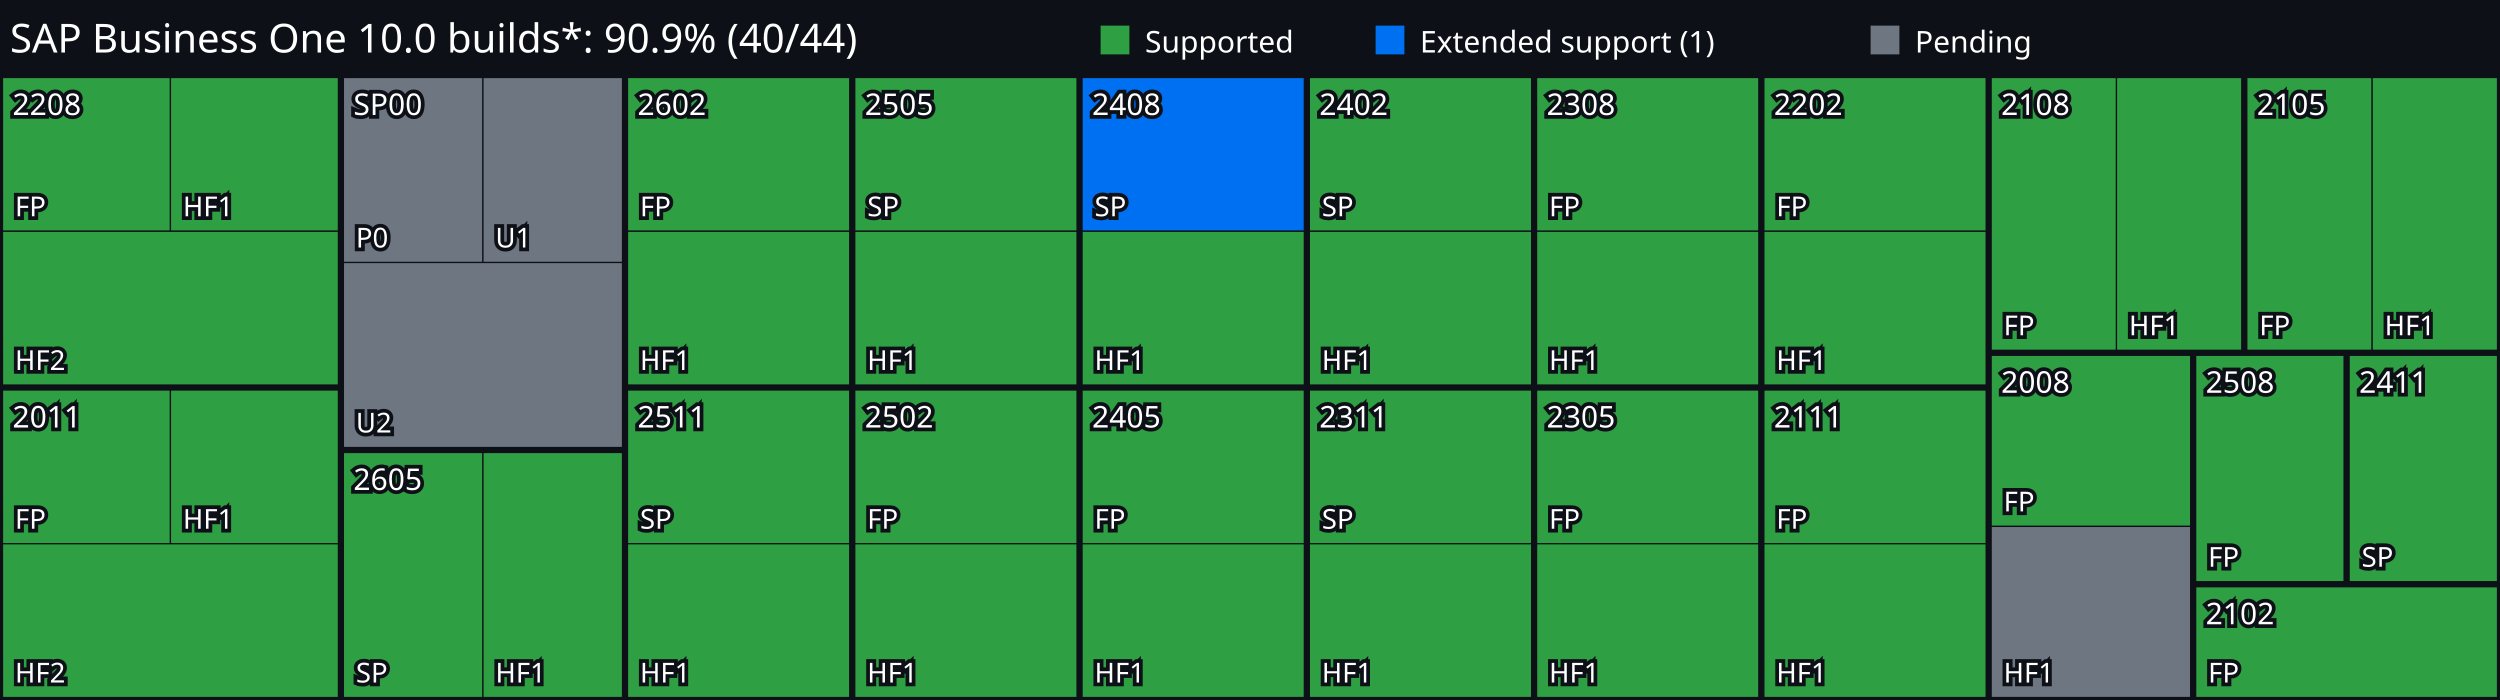
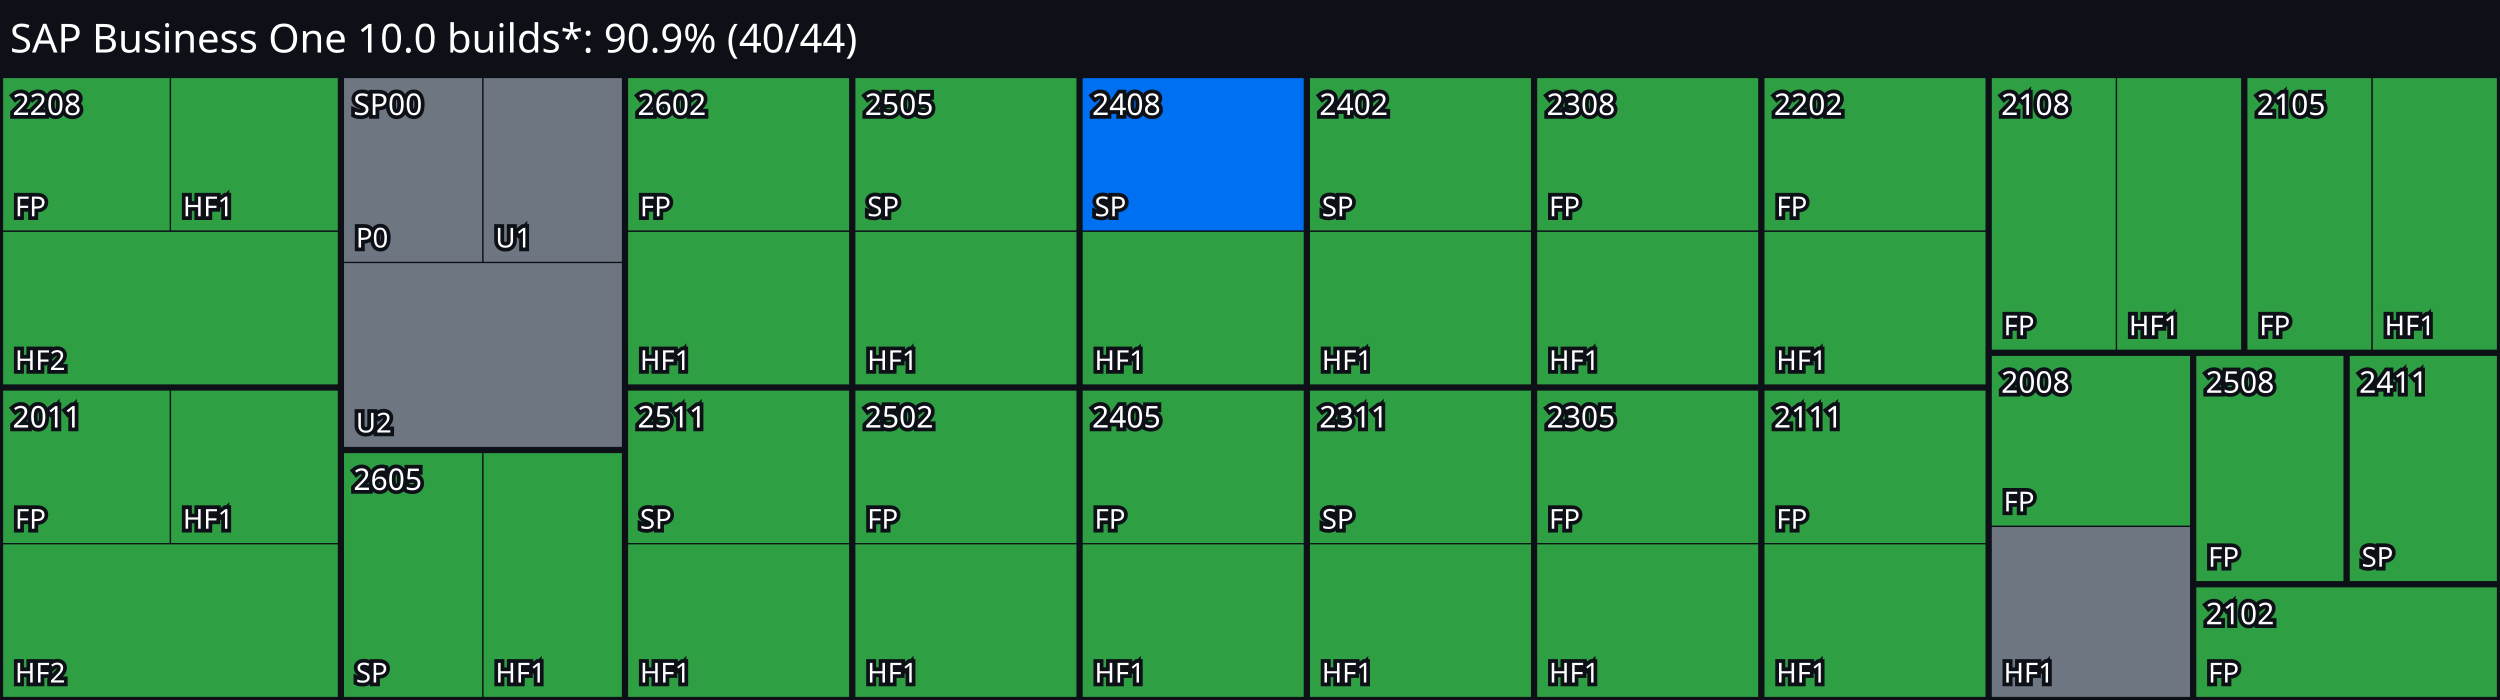
<svg xmlns="http://www.w3.org/2000/svg" viewBox="0 0 1000 280" width="1000" height="280">
-   <style>.bg{fill:#0d1117;stroke:#0d1117}.bd{stroke:#0d1117}.ti{fill:#ffffff;stroke:#0d1117}@media (prefers-color-scheme:light){.bg{fill:#ffffff;stroke:#ffffff}.bd{stroke:#ffffff}.ti{fill:#1f2328;stroke:#ffffff}}</style>
-   <rect class="bg" x="0.00" y="0.00" width="1000.00" height="280.00" stroke-width="0" />
-   <text class="ti" x="4.00" y="21.00" font-family="sans-serif" font-size="16" stroke-width="3" paint-order="stroke">SAP Business One 10.0 builds*: 90.9% (40/44)</text>
-   <rect class="bd" x="440.00" y="10.00" width="12.00" height="12.00" fill="#2ea043" stroke-width="0.5" />
-   <text class="ti" x="458.00" y="21.00" font-family="sans-serif" font-size="12" stroke-width="3" paint-order="stroke">Supported</text>
-   <rect class="bd" x="550.00" y="10.00" width="12.00" height="12.00" fill="#0070F2" stroke-width="0.5" />
-   <text class="ti" x="568.00" y="21.00" font-family="sans-serif" font-size="12" stroke-width="3" paint-order="stroke">Extended support (1)</text>
-   <rect class="bd" x="748.00" y="10.00" width="12.00" height="12.00" fill="#6e7681" stroke-width="0.5" />
-   <text class="ti" x="766.00" y="21.00" font-family="sans-serif" font-size="12" stroke-width="3" paint-order="stroke">Pending</text>
+   <rect x="0.00" y="0.00" width="1000.00" height="280.00" fill="#0d1117" stroke="#0d1117" stroke-width="0" />
+   <text x="4.00" y="21.00" font-family="sans-serif" font-size="16" fill="#ffffff" stroke="#0d1117" stroke-width="3" paint-order="stroke">SAP Business One 10.0 builds*: 90.9% (40/44)</text>
  <g>
-     <rect class="bd" x="1.00" y="31.00" width="67.18" height="61.50" fill="#2ea043" stroke-width="0.5" />
+     <rect x="1.00" y="31.00" width="67.18" height="61.50" fill="#2ea043" stroke="#0d1117" stroke-width="0.5" />
    <text x="6.00" y="86.50" font-family="sans-serif" font-size="11" fill="#ffffff" stroke="#0d1117" stroke-width="3" paint-order="stroke">FP</text>
-     <rect class="bd" x="68.18" y="31.00" width="67.18" height="61.50" fill="#2ea043" stroke-width="0.5" />
+     <rect x="68.18" y="31.00" width="67.18" height="61.50" fill="#2ea043" stroke="#0d1117" stroke-width="0.5" />
    <text x="73.18" y="86.50" font-family="sans-serif" font-size="11" fill="#ffffff" stroke="#0d1117" stroke-width="3" paint-order="stroke">HF1</text>
-     <rect class="bd" x="1.00" y="92.50" width="134.36" height="61.50" fill="#2ea043" stroke-width="0.5" />
+     <rect x="1.00" y="92.50" width="134.36" height="61.50" fill="#2ea043" stroke="#0d1117" stroke-width="0.5" />
    <text x="6.00" y="148.00" font-family="sans-serif" font-size="11" fill="#ffffff" stroke="#0d1117" stroke-width="3" paint-order="stroke">HF2</text>
-     <rect class="bd" x="0.00" y="30.00" width="136.36" height="125.00" fill="none" stroke-width="2" />
+     <rect x="0.00" y="30.00" width="136.36" height="125.00" fill="none" stroke="#0d1117" stroke-width="2" />
    <text x="5.00" y="46.00" font-family="sans-serif" font-size="12" fill="#ffffff" stroke="#0d1117" stroke-width="3" paint-order="stroke">2208</text>
  </g>
  <g>
-     <rect class="bd" x="1.00" y="156.00" width="67.18" height="61.50" fill="#2ea043" stroke-width="0.5" />
+     <rect x="1.00" y="156.00" width="67.18" height="61.50" fill="#2ea043" stroke="#0d1117" stroke-width="0.5" />
    <text x="6.00" y="211.50" font-family="sans-serif" font-size="11" fill="#ffffff" stroke="#0d1117" stroke-width="3" paint-order="stroke">FP</text>
-     <rect class="bd" x="68.18" y="156.00" width="67.18" height="61.50" fill="#2ea043" stroke-width="0.5" />
+     <rect x="68.18" y="156.00" width="67.18" height="61.50" fill="#2ea043" stroke="#0d1117" stroke-width="0.5" />
    <text x="73.18" y="211.50" font-family="sans-serif" font-size="11" fill="#ffffff" stroke="#0d1117" stroke-width="3" paint-order="stroke">HF1</text>
-     <rect class="bd" x="1.00" y="217.50" width="134.36" height="61.50" fill="#2ea043" stroke-width="0.5" />
+     <rect x="1.00" y="217.50" width="134.36" height="61.50" fill="#2ea043" stroke="#0d1117" stroke-width="0.5" />
    <text x="6.00" y="273.00" font-family="sans-serif" font-size="11" fill="#ffffff" stroke="#0d1117" stroke-width="3" paint-order="stroke">HF2</text>
-     <rect class="bd" x="0.00" y="155.00" width="136.36" height="125.00" fill="none" stroke-width="2" />
+     <rect x="0.00" y="155.00" width="136.36" height="125.00" fill="none" stroke="#0d1117" stroke-width="2" />
    <text x="5.00" y="171.00" font-family="sans-serif" font-size="12" fill="#ffffff" stroke="#0d1117" stroke-width="3" paint-order="stroke">2011</text>
  </g>
  <g>
-     <rect class="bd" x="137.36" y="31.00" width="55.82" height="74.00" fill="#6e7681" stroke-width="0.5" />
+     <rect x="137.36" y="31.00" width="55.82" height="74.00" fill="#6e7681" stroke="#0d1117" stroke-width="0.5" />
    <text x="142.36" y="99.00" font-family="sans-serif" font-size="11" fill="#ffffff" stroke="#0d1117" stroke-width="3" paint-order="stroke">P0</text>
-     <rect class="bd" x="193.18" y="31.00" width="55.82" height="74.00" fill="#6e7681" stroke-width="0.5" />
+     <rect x="193.18" y="31.00" width="55.82" height="74.00" fill="#6e7681" stroke="#0d1117" stroke-width="0.5" />
    <text x="198.18" y="99.00" font-family="sans-serif" font-size="11" fill="#ffffff" stroke="#0d1117" stroke-width="3" paint-order="stroke">U1</text>
-     <rect class="bd" x="137.36" y="105.00" width="111.64" height="74.00" fill="#6e7681" stroke-width="0.5" />
+     <rect x="137.36" y="105.00" width="111.64" height="74.00" fill="#6e7681" stroke="#0d1117" stroke-width="0.5" />
    <text x="142.36" y="173.00" font-family="sans-serif" font-size="11" fill="#ffffff" stroke="#0d1117" stroke-width="3" paint-order="stroke">U2</text>
-     <rect class="bd" x="136.36" y="30.00" width="113.64" height="150.00" fill="none" stroke-width="2" />
+     <rect x="136.36" y="30.00" width="113.64" height="150.00" fill="none" stroke="#0d1117" stroke-width="2" />
    <text x="141.36" y="46.00" font-family="sans-serif" font-size="12" fill="#ffffff" stroke="#0d1117" stroke-width="3" paint-order="stroke">SP00</text>
  </g>
  <g>
-     <rect class="bd" x="137.36" y="181.00" width="55.82" height="98.00" fill="#2ea043" stroke-width="0.5" />
+     <rect x="137.36" y="181.00" width="55.82" height="98.00" fill="#2ea043" stroke="#0d1117" stroke-width="0.5" />
    <text x="142.36" y="273.00" font-family="sans-serif" font-size="11" fill="#ffffff" stroke="#0d1117" stroke-width="3" paint-order="stroke">SP</text>
-     <rect class="bd" x="193.18" y="181.00" width="55.82" height="98.00" fill="#2ea043" stroke-width="0.5" />
+     <rect x="193.18" y="181.00" width="55.82" height="98.00" fill="#2ea043" stroke="#0d1117" stroke-width="0.5" />
    <text x="198.18" y="273.00" font-family="sans-serif" font-size="11" fill="#ffffff" stroke="#0d1117" stroke-width="3" paint-order="stroke">HF1</text>
-     <rect class="bd" x="136.36" y="180.00" width="113.64" height="100.00" fill="none" stroke-width="2" />
+     <rect x="136.36" y="180.00" width="113.64" height="100.00" fill="none" stroke="#0d1117" stroke-width="2" />
    <text x="141.36" y="196.00" font-family="sans-serif" font-size="12" fill="#ffffff" stroke="#0d1117" stroke-width="3" paint-order="stroke">2605</text>
  </g>
  <g>
-     <rect class="bd" x="251.00" y="31.00" width="88.91" height="61.50" fill="#2ea043" stroke-width="0.5" />
+     <rect x="251.00" y="31.00" width="88.91" height="61.50" fill="#2ea043" stroke="#0d1117" stroke-width="0.5" />
    <text x="256.00" y="86.50" font-family="sans-serif" font-size="11" fill="#ffffff" stroke="#0d1117" stroke-width="3" paint-order="stroke">FP</text>
-     <rect class="bd" x="251.00" y="92.50" width="88.91" height="61.50" fill="#2ea043" stroke-width="0.5" />
+     <rect x="251.00" y="92.50" width="88.91" height="61.50" fill="#2ea043" stroke="#0d1117" stroke-width="0.5" />
    <text x="256.00" y="148.00" font-family="sans-serif" font-size="11" fill="#ffffff" stroke="#0d1117" stroke-width="3" paint-order="stroke">HF1</text>
-     <rect class="bd" x="250.00" y="30.00" width="90.91" height="125.00" fill="none" stroke-width="2" />
+     <rect x="250.00" y="30.00" width="90.91" height="125.00" fill="none" stroke="#0d1117" stroke-width="2" />
    <text x="255.00" y="46.00" font-family="sans-serif" font-size="12" fill="#ffffff" stroke="#0d1117" stroke-width="3" paint-order="stroke">2602</text>
  </g>
  <g>
-     <rect class="bd" x="251.00" y="156.00" width="88.91" height="61.50" fill="#2ea043" stroke-width="0.5" />
+     <rect x="251.00" y="156.00" width="88.91" height="61.50" fill="#2ea043" stroke="#0d1117" stroke-width="0.5" />
    <text x="256.00" y="211.50" font-family="sans-serif" font-size="11" fill="#ffffff" stroke="#0d1117" stroke-width="3" paint-order="stroke">SP</text>
-     <rect class="bd" x="251.00" y="217.50" width="88.91" height="61.50" fill="#2ea043" stroke-width="0.5" />
+     <rect x="251.00" y="217.50" width="88.91" height="61.50" fill="#2ea043" stroke="#0d1117" stroke-width="0.5" />
    <text x="256.00" y="273.00" font-family="sans-serif" font-size="11" fill="#ffffff" stroke="#0d1117" stroke-width="3" paint-order="stroke">HF1</text>
-     <rect class="bd" x="250.00" y="155.00" width="90.91" height="125.00" fill="none" stroke-width="2" />
+     <rect x="250.00" y="155.00" width="90.91" height="125.00" fill="none" stroke="#0d1117" stroke-width="2" />
    <text x="255.00" y="171.00" font-family="sans-serif" font-size="12" fill="#ffffff" stroke="#0d1117" stroke-width="3" paint-order="stroke">2511</text>
  </g>
  <g>
-     <rect class="bd" x="341.91" y="31.00" width="88.91" height="61.50" fill="#2ea043" stroke-width="0.5" />
+     <rect x="341.91" y="31.00" width="88.91" height="61.50" fill="#2ea043" stroke="#0d1117" stroke-width="0.5" />
    <text x="346.91" y="86.50" font-family="sans-serif" font-size="11" fill="#ffffff" stroke="#0d1117" stroke-width="3" paint-order="stroke">SP</text>
-     <rect class="bd" x="341.91" y="92.50" width="88.91" height="61.50" fill="#2ea043" stroke-width="0.5" />
+     <rect x="341.91" y="92.50" width="88.91" height="61.50" fill="#2ea043" stroke="#0d1117" stroke-width="0.5" />
    <text x="346.91" y="148.00" font-family="sans-serif" font-size="11" fill="#ffffff" stroke="#0d1117" stroke-width="3" paint-order="stroke">HF1</text>
-     <rect class="bd" x="340.91" y="30.00" width="90.91" height="125.00" fill="none" stroke-width="2" />
+     <rect x="340.91" y="30.00" width="90.91" height="125.00" fill="none" stroke="#0d1117" stroke-width="2" />
    <text x="345.91" y="46.00" font-family="sans-serif" font-size="12" fill="#ffffff" stroke="#0d1117" stroke-width="3" paint-order="stroke">2505</text>
  </g>
  <g>
-     <rect class="bd" x="341.91" y="156.00" width="88.91" height="61.50" fill="#2ea043" stroke-width="0.5" />
+     <rect x="341.91" y="156.00" width="88.91" height="61.50" fill="#2ea043" stroke="#0d1117" stroke-width="0.5" />
    <text x="346.91" y="211.50" font-family="sans-serif" font-size="11" fill="#ffffff" stroke="#0d1117" stroke-width="3" paint-order="stroke">FP</text>
-     <rect class="bd" x="341.91" y="217.50" width="88.91" height="61.50" fill="#2ea043" stroke-width="0.5" />
+     <rect x="341.91" y="217.50" width="88.91" height="61.50" fill="#2ea043" stroke="#0d1117" stroke-width="0.5" />
    <text x="346.91" y="273.00" font-family="sans-serif" font-size="11" fill="#ffffff" stroke="#0d1117" stroke-width="3" paint-order="stroke">HF1</text>
-     <rect class="bd" x="340.91" y="155.00" width="90.91" height="125.00" fill="none" stroke-width="2" />
+     <rect x="340.91" y="155.00" width="90.91" height="125.00" fill="none" stroke="#0d1117" stroke-width="2" />
    <text x="345.91" y="171.00" font-family="sans-serif" font-size="12" fill="#ffffff" stroke="#0d1117" stroke-width="3" paint-order="stroke">2502</text>
  </g>
  <g>
-     <rect class="bd" x="432.82" y="31.00" width="88.91" height="61.50" fill="#0070F2" stroke-width="0.5" />
+     <rect x="432.82" y="31.00" width="88.91" height="61.50" fill="#0070F2" stroke="#0d1117" stroke-width="0.5" />
    <text x="437.82" y="86.50" font-family="sans-serif" font-size="11" fill="#ffffff" stroke="#0d1117" stroke-width="3" paint-order="stroke">SP</text>
-     <rect class="bd" x="432.82" y="92.50" width="88.91" height="61.50" fill="#2ea043" stroke-width="0.5" />
+     <rect x="432.82" y="92.50" width="88.91" height="61.50" fill="#2ea043" stroke="#0d1117" stroke-width="0.5" />
    <text x="437.82" y="148.00" font-family="sans-serif" font-size="11" fill="#ffffff" stroke="#0d1117" stroke-width="3" paint-order="stroke">HF1</text>
-     <rect class="bd" x="431.82" y="30.00" width="90.91" height="125.00" fill="none" stroke-width="2" />
+     <rect x="431.82" y="30.00" width="90.91" height="125.00" fill="none" stroke="#0d1117" stroke-width="2" />
    <text x="436.82" y="46.00" font-family="sans-serif" font-size="12" fill="#ffffff" stroke="#0d1117" stroke-width="3" paint-order="stroke">2408</text>
  </g>
  <g>
-     <rect class="bd" x="432.82" y="156.00" width="88.91" height="61.50" fill="#2ea043" stroke-width="0.5" />
+     <rect x="432.82" y="156.00" width="88.91" height="61.50" fill="#2ea043" stroke="#0d1117" stroke-width="0.5" />
    <text x="437.82" y="211.50" font-family="sans-serif" font-size="11" fill="#ffffff" stroke="#0d1117" stroke-width="3" paint-order="stroke">FP</text>
-     <rect class="bd" x="432.82" y="217.50" width="88.91" height="61.50" fill="#2ea043" stroke-width="0.5" />
+     <rect x="432.82" y="217.50" width="88.91" height="61.50" fill="#2ea043" stroke="#0d1117" stroke-width="0.5" />
    <text x="437.82" y="273.00" font-family="sans-serif" font-size="11" fill="#ffffff" stroke="#0d1117" stroke-width="3" paint-order="stroke">HF1</text>
-     <rect class="bd" x="431.82" y="155.00" width="90.91" height="125.00" fill="none" stroke-width="2" />
+     <rect x="431.82" y="155.00" width="90.91" height="125.00" fill="none" stroke="#0d1117" stroke-width="2" />
    <text x="436.82" y="171.00" font-family="sans-serif" font-size="12" fill="#ffffff" stroke="#0d1117" stroke-width="3" paint-order="stroke">2405</text>
  </g>
  <g>
-     <rect class="bd" x="523.73" y="31.00" width="88.91" height="61.50" fill="#2ea043" stroke-width="0.5" />
+     <rect x="523.73" y="31.00" width="88.91" height="61.50" fill="#2ea043" stroke="#0d1117" stroke-width="0.5" />
    <text x="528.73" y="86.50" font-family="sans-serif" font-size="11" fill="#ffffff" stroke="#0d1117" stroke-width="3" paint-order="stroke">SP</text>
-     <rect class="bd" x="523.73" y="92.50" width="88.91" height="61.50" fill="#2ea043" stroke-width="0.5" />
+     <rect x="523.73" y="92.50" width="88.91" height="61.50" fill="#2ea043" stroke="#0d1117" stroke-width="0.5" />
    <text x="528.73" y="148.00" font-family="sans-serif" font-size="11" fill="#ffffff" stroke="#0d1117" stroke-width="3" paint-order="stroke">HF1</text>
-     <rect class="bd" x="522.73" y="30.00" width="90.91" height="125.00" fill="none" stroke-width="2" />
+     <rect x="522.73" y="30.00" width="90.91" height="125.00" fill="none" stroke="#0d1117" stroke-width="2" />
    <text x="527.73" y="46.00" font-family="sans-serif" font-size="12" fill="#ffffff" stroke="#0d1117" stroke-width="3" paint-order="stroke">2402</text>
  </g>
  <g>
-     <rect class="bd" x="523.73" y="156.00" width="88.91" height="61.50" fill="#2ea043" stroke-width="0.5" />
+     <rect x="523.73" y="156.00" width="88.91" height="61.50" fill="#2ea043" stroke="#0d1117" stroke-width="0.5" />
    <text x="528.73" y="211.50" font-family="sans-serif" font-size="11" fill="#ffffff" stroke="#0d1117" stroke-width="3" paint-order="stroke">SP</text>
-     <rect class="bd" x="523.73" y="217.50" width="88.91" height="61.50" fill="#2ea043" stroke-width="0.5" />
+     <rect x="523.73" y="217.50" width="88.91" height="61.50" fill="#2ea043" stroke="#0d1117" stroke-width="0.5" />
    <text x="528.73" y="273.00" font-family="sans-serif" font-size="11" fill="#ffffff" stroke="#0d1117" stroke-width="3" paint-order="stroke">HF1</text>
-     <rect class="bd" x="522.73" y="155.00" width="90.91" height="125.00" fill="none" stroke-width="2" />
+     <rect x="522.73" y="155.00" width="90.91" height="125.00" fill="none" stroke="#0d1117" stroke-width="2" />
    <text x="527.73" y="171.00" font-family="sans-serif" font-size="12" fill="#ffffff" stroke="#0d1117" stroke-width="3" paint-order="stroke">2311</text>
  </g>
  <g>
-     <rect class="bd" x="614.64" y="31.00" width="88.91" height="61.50" fill="#2ea043" stroke-width="0.5" />
+     <rect x="614.64" y="31.00" width="88.91" height="61.50" fill="#2ea043" stroke="#0d1117" stroke-width="0.5" />
    <text x="619.64" y="86.50" font-family="sans-serif" font-size="11" fill="#ffffff" stroke="#0d1117" stroke-width="3" paint-order="stroke">FP</text>
-     <rect class="bd" x="614.64" y="92.50" width="88.91" height="61.50" fill="#2ea043" stroke-width="0.5" />
+     <rect x="614.64" y="92.50" width="88.91" height="61.50" fill="#2ea043" stroke="#0d1117" stroke-width="0.5" />
    <text x="619.64" y="148.00" font-family="sans-serif" font-size="11" fill="#ffffff" stroke="#0d1117" stroke-width="3" paint-order="stroke">HF1</text>
-     <rect class="bd" x="613.64" y="30.00" width="90.91" height="125.00" fill="none" stroke-width="2" />
+     <rect x="613.64" y="30.00" width="90.91" height="125.00" fill="none" stroke="#0d1117" stroke-width="2" />
    <text x="618.64" y="46.00" font-family="sans-serif" font-size="12" fill="#ffffff" stroke="#0d1117" stroke-width="3" paint-order="stroke">2308</text>
  </g>
  <g>
-     <rect class="bd" x="614.64" y="156.00" width="88.91" height="61.50" fill="#2ea043" stroke-width="0.5" />
+     <rect x="614.64" y="156.00" width="88.91" height="61.50" fill="#2ea043" stroke="#0d1117" stroke-width="0.5" />
    <text x="619.64" y="211.50" font-family="sans-serif" font-size="11" fill="#ffffff" stroke="#0d1117" stroke-width="3" paint-order="stroke">FP</text>
-     <rect class="bd" x="614.64" y="217.50" width="88.91" height="61.50" fill="#2ea043" stroke-width="0.5" />
+     <rect x="614.64" y="217.50" width="88.91" height="61.50" fill="#2ea043" stroke="#0d1117" stroke-width="0.5" />
    <text x="619.64" y="273.00" font-family="sans-serif" font-size="11" fill="#ffffff" stroke="#0d1117" stroke-width="3" paint-order="stroke">HF1</text>
-     <rect class="bd" x="613.64" y="155.00" width="90.91" height="125.00" fill="none" stroke-width="2" />
+     <rect x="613.64" y="155.00" width="90.91" height="125.00" fill="none" stroke="#0d1117" stroke-width="2" />
    <text x="618.64" y="171.00" font-family="sans-serif" font-size="12" fill="#ffffff" stroke="#0d1117" stroke-width="3" paint-order="stroke">2305</text>
  </g>
  <g>
-     <rect class="bd" x="705.55" y="31.00" width="88.91" height="61.50" fill="#2ea043" stroke-width="0.5" />
+     <rect x="705.55" y="31.00" width="88.91" height="61.50" fill="#2ea043" stroke="#0d1117" stroke-width="0.5" />
    <text x="710.55" y="86.50" font-family="sans-serif" font-size="11" fill="#ffffff" stroke="#0d1117" stroke-width="3" paint-order="stroke">FP</text>
-     <rect class="bd" x="705.55" y="92.50" width="88.91" height="61.50" fill="#2ea043" stroke-width="0.5" />
+     <rect x="705.55" y="92.50" width="88.91" height="61.50" fill="#2ea043" stroke="#0d1117" stroke-width="0.5" />
    <text x="710.55" y="148.00" font-family="sans-serif" font-size="11" fill="#ffffff" stroke="#0d1117" stroke-width="3" paint-order="stroke">HF1</text>
-     <rect class="bd" x="704.55" y="30.00" width="90.91" height="125.00" fill="none" stroke-width="2" />
+     <rect x="704.55" y="30.00" width="90.91" height="125.00" fill="none" stroke="#0d1117" stroke-width="2" />
    <text x="709.55" y="46.00" font-family="sans-serif" font-size="12" fill="#ffffff" stroke="#0d1117" stroke-width="3" paint-order="stroke">2202</text>
  </g>
  <g>
-     <rect class="bd" x="705.55" y="156.00" width="88.91" height="61.50" fill="#2ea043" stroke-width="0.5" />
+     <rect x="705.55" y="156.00" width="88.91" height="61.50" fill="#2ea043" stroke="#0d1117" stroke-width="0.5" />
    <text x="710.55" y="211.50" font-family="sans-serif" font-size="11" fill="#ffffff" stroke="#0d1117" stroke-width="3" paint-order="stroke">FP</text>
-     <rect class="bd" x="705.55" y="217.50" width="88.91" height="61.50" fill="#2ea043" stroke-width="0.5" />
+     <rect x="705.55" y="217.50" width="88.91" height="61.50" fill="#2ea043" stroke="#0d1117" stroke-width="0.5" />
    <text x="710.55" y="273.00" font-family="sans-serif" font-size="11" fill="#ffffff" stroke="#0d1117" stroke-width="3" paint-order="stroke">HF1</text>
-     <rect class="bd" x="704.55" y="155.00" width="90.91" height="125.00" fill="none" stroke-width="2" />
+     <rect x="704.55" y="155.00" width="90.91" height="125.00" fill="none" stroke="#0d1117" stroke-width="2" />
    <text x="709.55" y="171.00" font-family="sans-serif" font-size="12" fill="#ffffff" stroke="#0d1117" stroke-width="3" paint-order="stroke">2111</text>
  </g>
  <g>
-     <rect class="bd" x="796.45" y="31.00" width="50.14" height="109.11" fill="#2ea043" stroke-width="0.5" />
+     <rect x="796.45" y="31.00" width="50.14" height="109.11" fill="#2ea043" stroke="#0d1117" stroke-width="0.5" />
    <text x="801.45" y="134.11" font-family="sans-serif" font-size="11" fill="#ffffff" stroke="#0d1117" stroke-width="3" paint-order="stroke">FP</text>
-     <rect class="bd" x="846.59" y="31.00" width="50.14" height="109.11" fill="#2ea043" stroke-width="0.5" />
+     <rect x="846.59" y="31.00" width="50.14" height="109.11" fill="#2ea043" stroke="#0d1117" stroke-width="0.5" />
    <text x="851.59" y="134.11" font-family="sans-serif" font-size="11" fill="#ffffff" stroke="#0d1117" stroke-width="3" paint-order="stroke">HF1</text>
-     <rect class="bd" x="795.45" y="30.00" width="102.27" height="111.11" fill="none" stroke-width="2" />
+     <rect x="795.45" y="30.00" width="102.27" height="111.11" fill="none" stroke="#0d1117" stroke-width="2" />
    <text x="800.45" y="46.00" font-family="sans-serif" font-size="12" fill="#ffffff" stroke="#0d1117" stroke-width="3" paint-order="stroke">2108</text>
  </g>
  <g>
-     <rect class="bd" x="898.73" y="31.00" width="50.14" height="109.11" fill="#2ea043" stroke-width="0.5" />
+     <rect x="898.73" y="31.00" width="50.14" height="109.11" fill="#2ea043" stroke="#0d1117" stroke-width="0.5" />
    <text x="903.73" y="134.11" font-family="sans-serif" font-size="11" fill="#ffffff" stroke="#0d1117" stroke-width="3" paint-order="stroke">FP</text>
-     <rect class="bd" x="948.86" y="31.00" width="50.14" height="109.11" fill="#2ea043" stroke-width="0.5" />
+     <rect x="948.86" y="31.00" width="50.14" height="109.11" fill="#2ea043" stroke="#0d1117" stroke-width="0.5" />
    <text x="953.86" y="134.11" font-family="sans-serif" font-size="11" fill="#ffffff" stroke="#0d1117" stroke-width="3" paint-order="stroke">HF1</text>
-     <rect class="bd" x="897.73" y="30.00" width="102.27" height="111.11" fill="none" stroke-width="2" />
+     <rect x="897.73" y="30.00" width="102.27" height="111.11" fill="none" stroke="#0d1117" stroke-width="2" />
    <text x="902.73" y="46.00" font-family="sans-serif" font-size="12" fill="#ffffff" stroke="#0d1117" stroke-width="3" paint-order="stroke">2105</text>
  </g>
  <g>
-     <rect class="bd" x="796.45" y="142.11" width="79.82" height="68.44" fill="#2ea043" stroke-width="0.5" />
+     <rect x="796.45" y="142.11" width="79.82" height="68.44" fill="#2ea043" stroke="#0d1117" stroke-width="0.5" />
    <text x="801.45" y="204.56" font-family="sans-serif" font-size="11" fill="#ffffff" stroke="#0d1117" stroke-width="3" paint-order="stroke">FP</text>
-     <rect class="bd" x="796.45" y="210.56" width="79.82" height="68.44" fill="#6e7681" stroke-width="0.5" />
+     <rect x="796.45" y="210.56" width="79.82" height="68.44" fill="#6e7681" stroke="#0d1117" stroke-width="0.5" />
    <text x="801.45" y="273.00" font-family="sans-serif" font-size="11" fill="#ffffff" stroke="#0d1117" stroke-width="3" paint-order="stroke">HF1</text>
-     <rect class="bd" x="795.45" y="141.11" width="81.82" height="138.89" fill="none" stroke-width="2" />
+     <rect x="795.45" y="141.11" width="81.82" height="138.89" fill="none" stroke="#0d1117" stroke-width="2" />
    <text x="800.45" y="157.11" font-family="sans-serif" font-size="12" fill="#ffffff" stroke="#0d1117" stroke-width="3" paint-order="stroke">2008</text>
  </g>
  <g>
-     <rect class="bd" x="878.27" y="142.11" width="59.36" height="90.59" fill="#2ea043" stroke-width="0.5" />
+     <rect x="878.27" y="142.11" width="59.36" height="90.59" fill="#2ea043" stroke="#0d1117" stroke-width="0.5" />
    <text x="883.27" y="226.70" font-family="sans-serif" font-size="11" fill="#ffffff" stroke="#0d1117" stroke-width="3" paint-order="stroke">FP</text>
-     <rect class="bd" x="877.27" y="141.11" width="61.36" height="92.59" fill="none" stroke-width="2" />
+     <rect x="877.27" y="141.11" width="61.36" height="92.59" fill="none" stroke="#0d1117" stroke-width="2" />
    <text x="882.27" y="157.11" font-family="sans-serif" font-size="12" fill="#ffffff" stroke="#0d1117" stroke-width="3" paint-order="stroke">2508</text>
  </g>
  <g>
-     <rect class="bd" x="939.64" y="142.11" width="59.36" height="90.59" fill="#2ea043" stroke-width="0.5" />
+     <rect x="939.64" y="142.11" width="59.36" height="90.59" fill="#2ea043" stroke="#0d1117" stroke-width="0.5" />
    <text x="944.64" y="226.70" font-family="sans-serif" font-size="11" fill="#ffffff" stroke="#0d1117" stroke-width="3" paint-order="stroke">SP</text>
-     <rect class="bd" x="938.64" y="141.11" width="61.36" height="92.59" fill="none" stroke-width="2" />
+     <rect x="938.64" y="141.11" width="61.36" height="92.59" fill="none" stroke="#0d1117" stroke-width="2" />
    <text x="943.64" y="157.11" font-family="sans-serif" font-size="12" fill="#ffffff" stroke="#0d1117" stroke-width="3" paint-order="stroke">2411</text>
  </g>
  <g>
-     <rect class="bd" x="878.27" y="234.70" width="120.73" height="44.30" fill="#2ea043" stroke-width="0.5" />
+     <rect x="878.27" y="234.70" width="120.73" height="44.30" fill="#2ea043" stroke="#0d1117" stroke-width="0.5" />
    <text x="883.27" y="273.00" font-family="sans-serif" font-size="11" fill="#ffffff" stroke="#0d1117" stroke-width="3" paint-order="stroke">FP</text>
-     <rect class="bd" x="877.27" y="233.70" width="122.73" height="46.30" fill="none" stroke-width="2" />
+     <rect x="877.27" y="233.70" width="122.73" height="46.30" fill="none" stroke="#0d1117" stroke-width="2" />
    <text x="882.27" y="249.70" font-family="sans-serif" font-size="12" fill="#ffffff" stroke="#0d1117" stroke-width="3" paint-order="stroke">2102</text>
  </g>
</svg>
